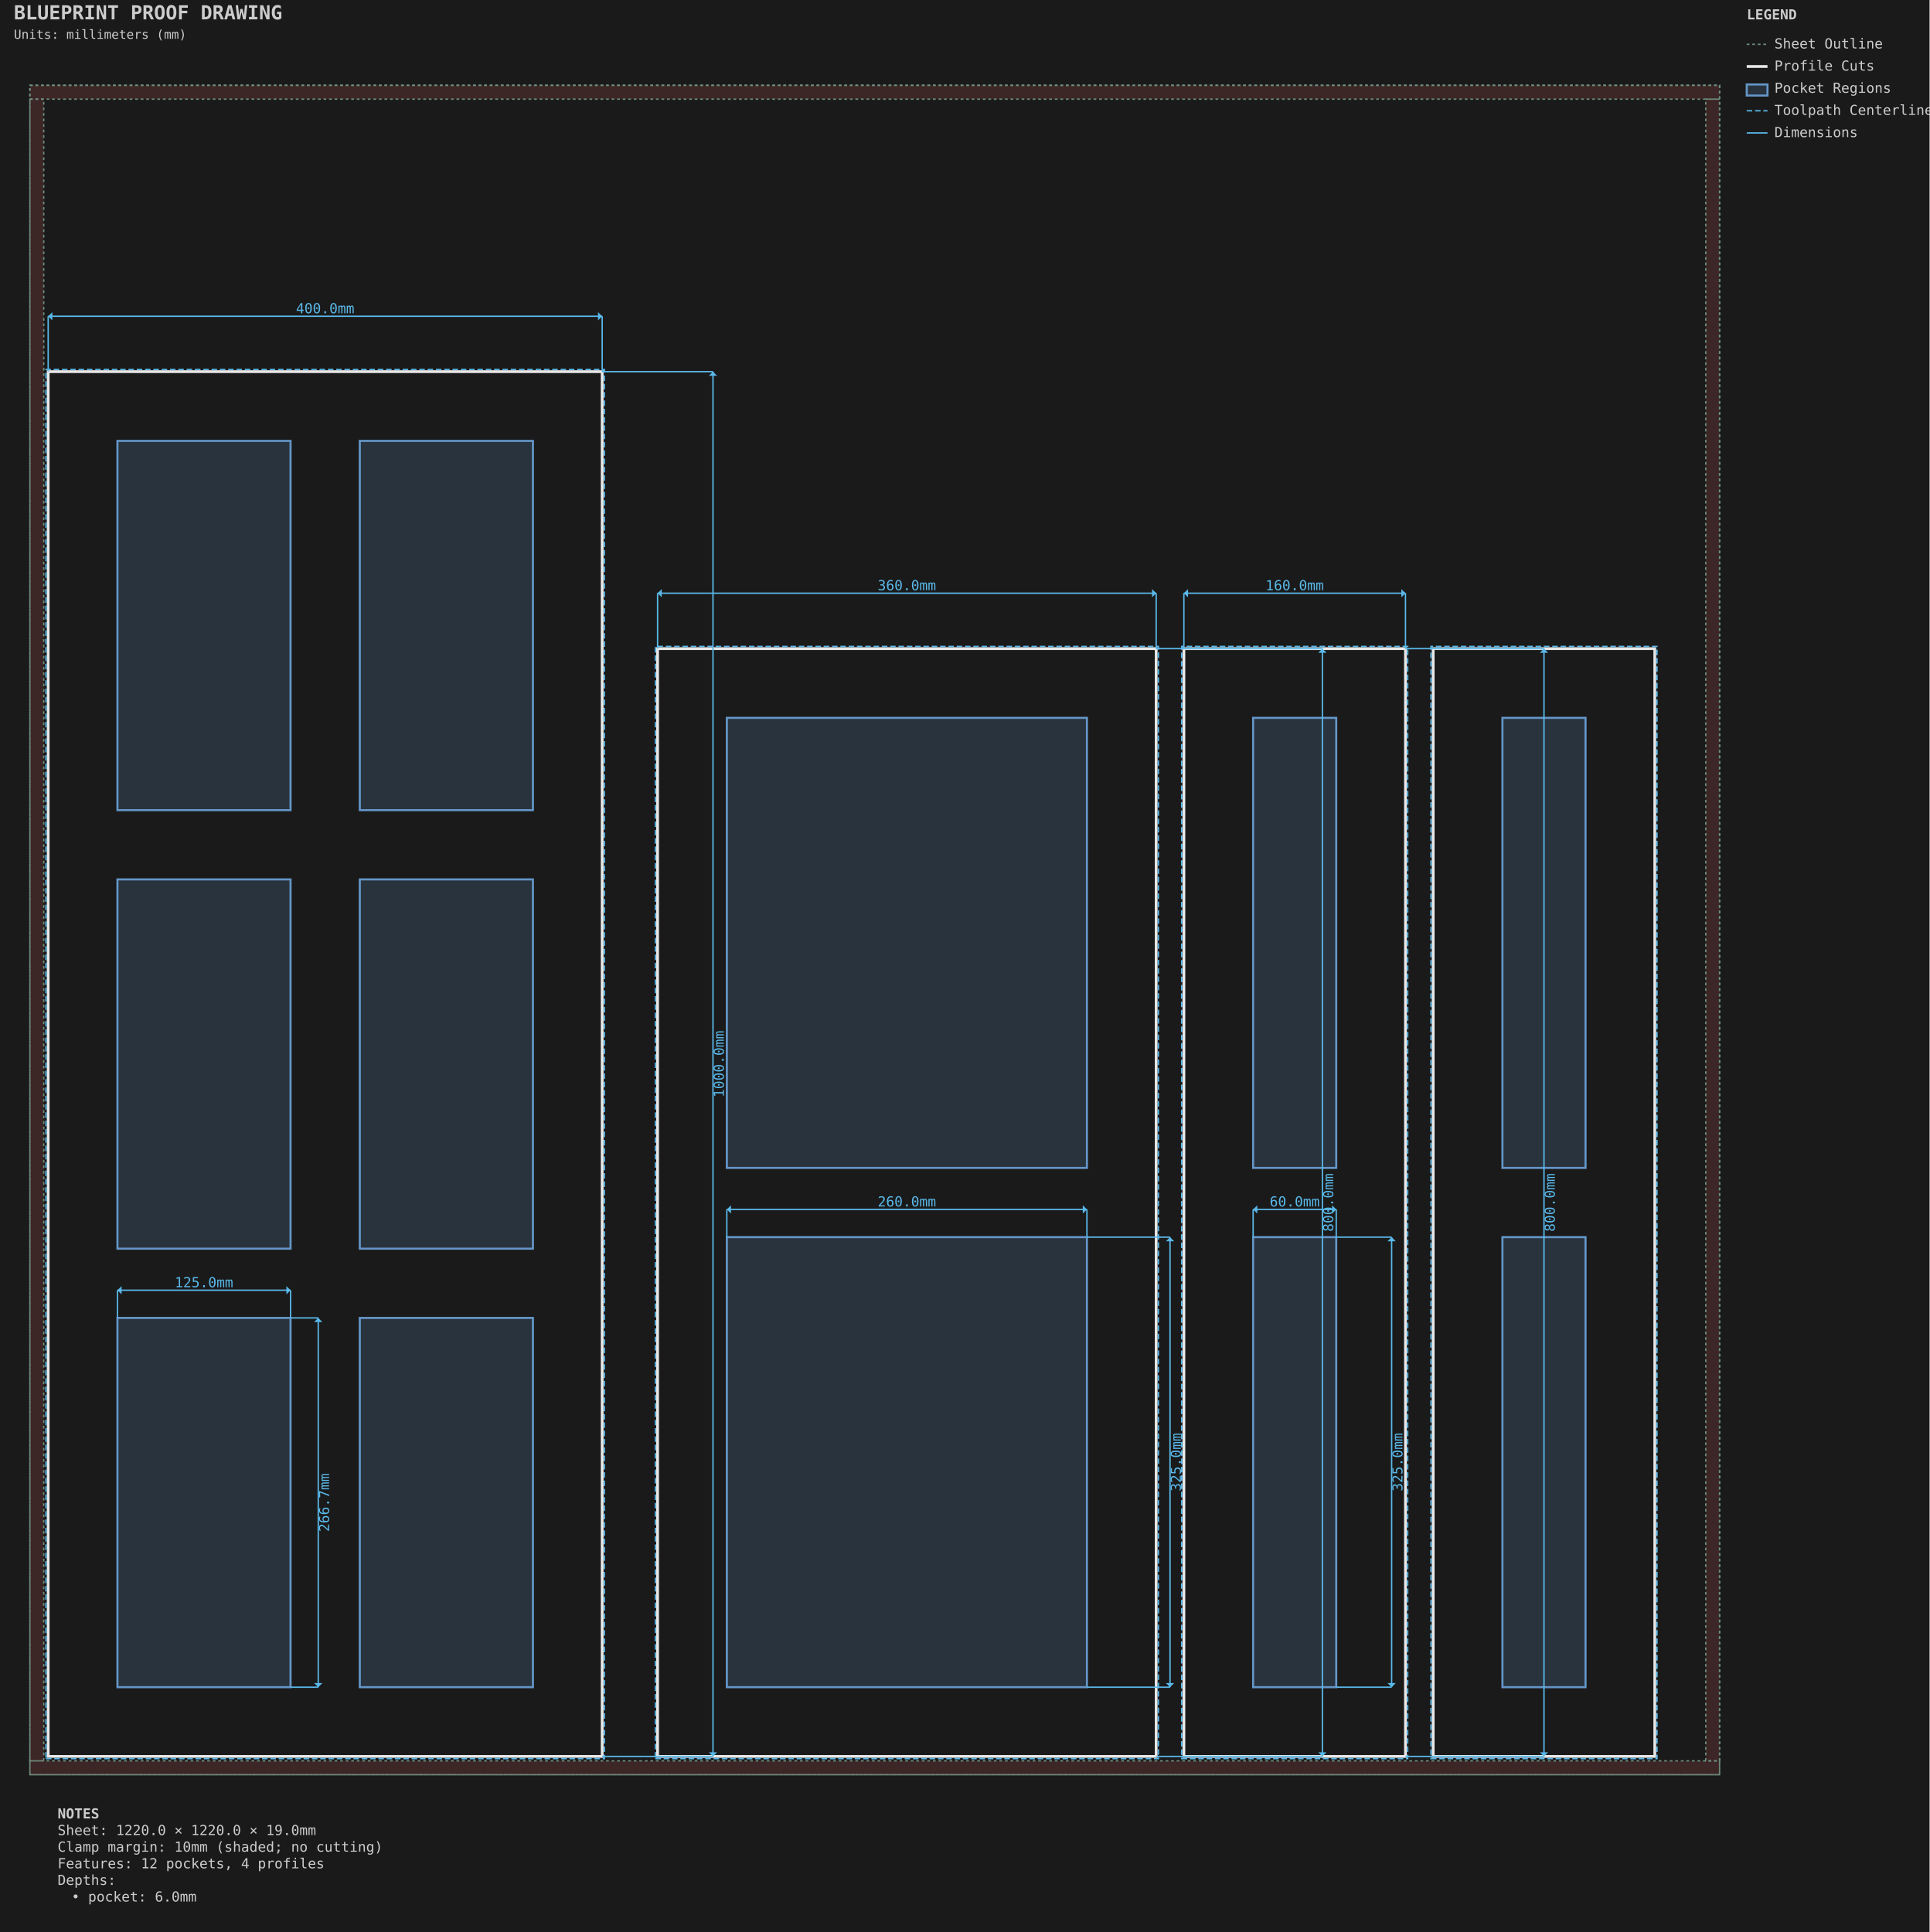
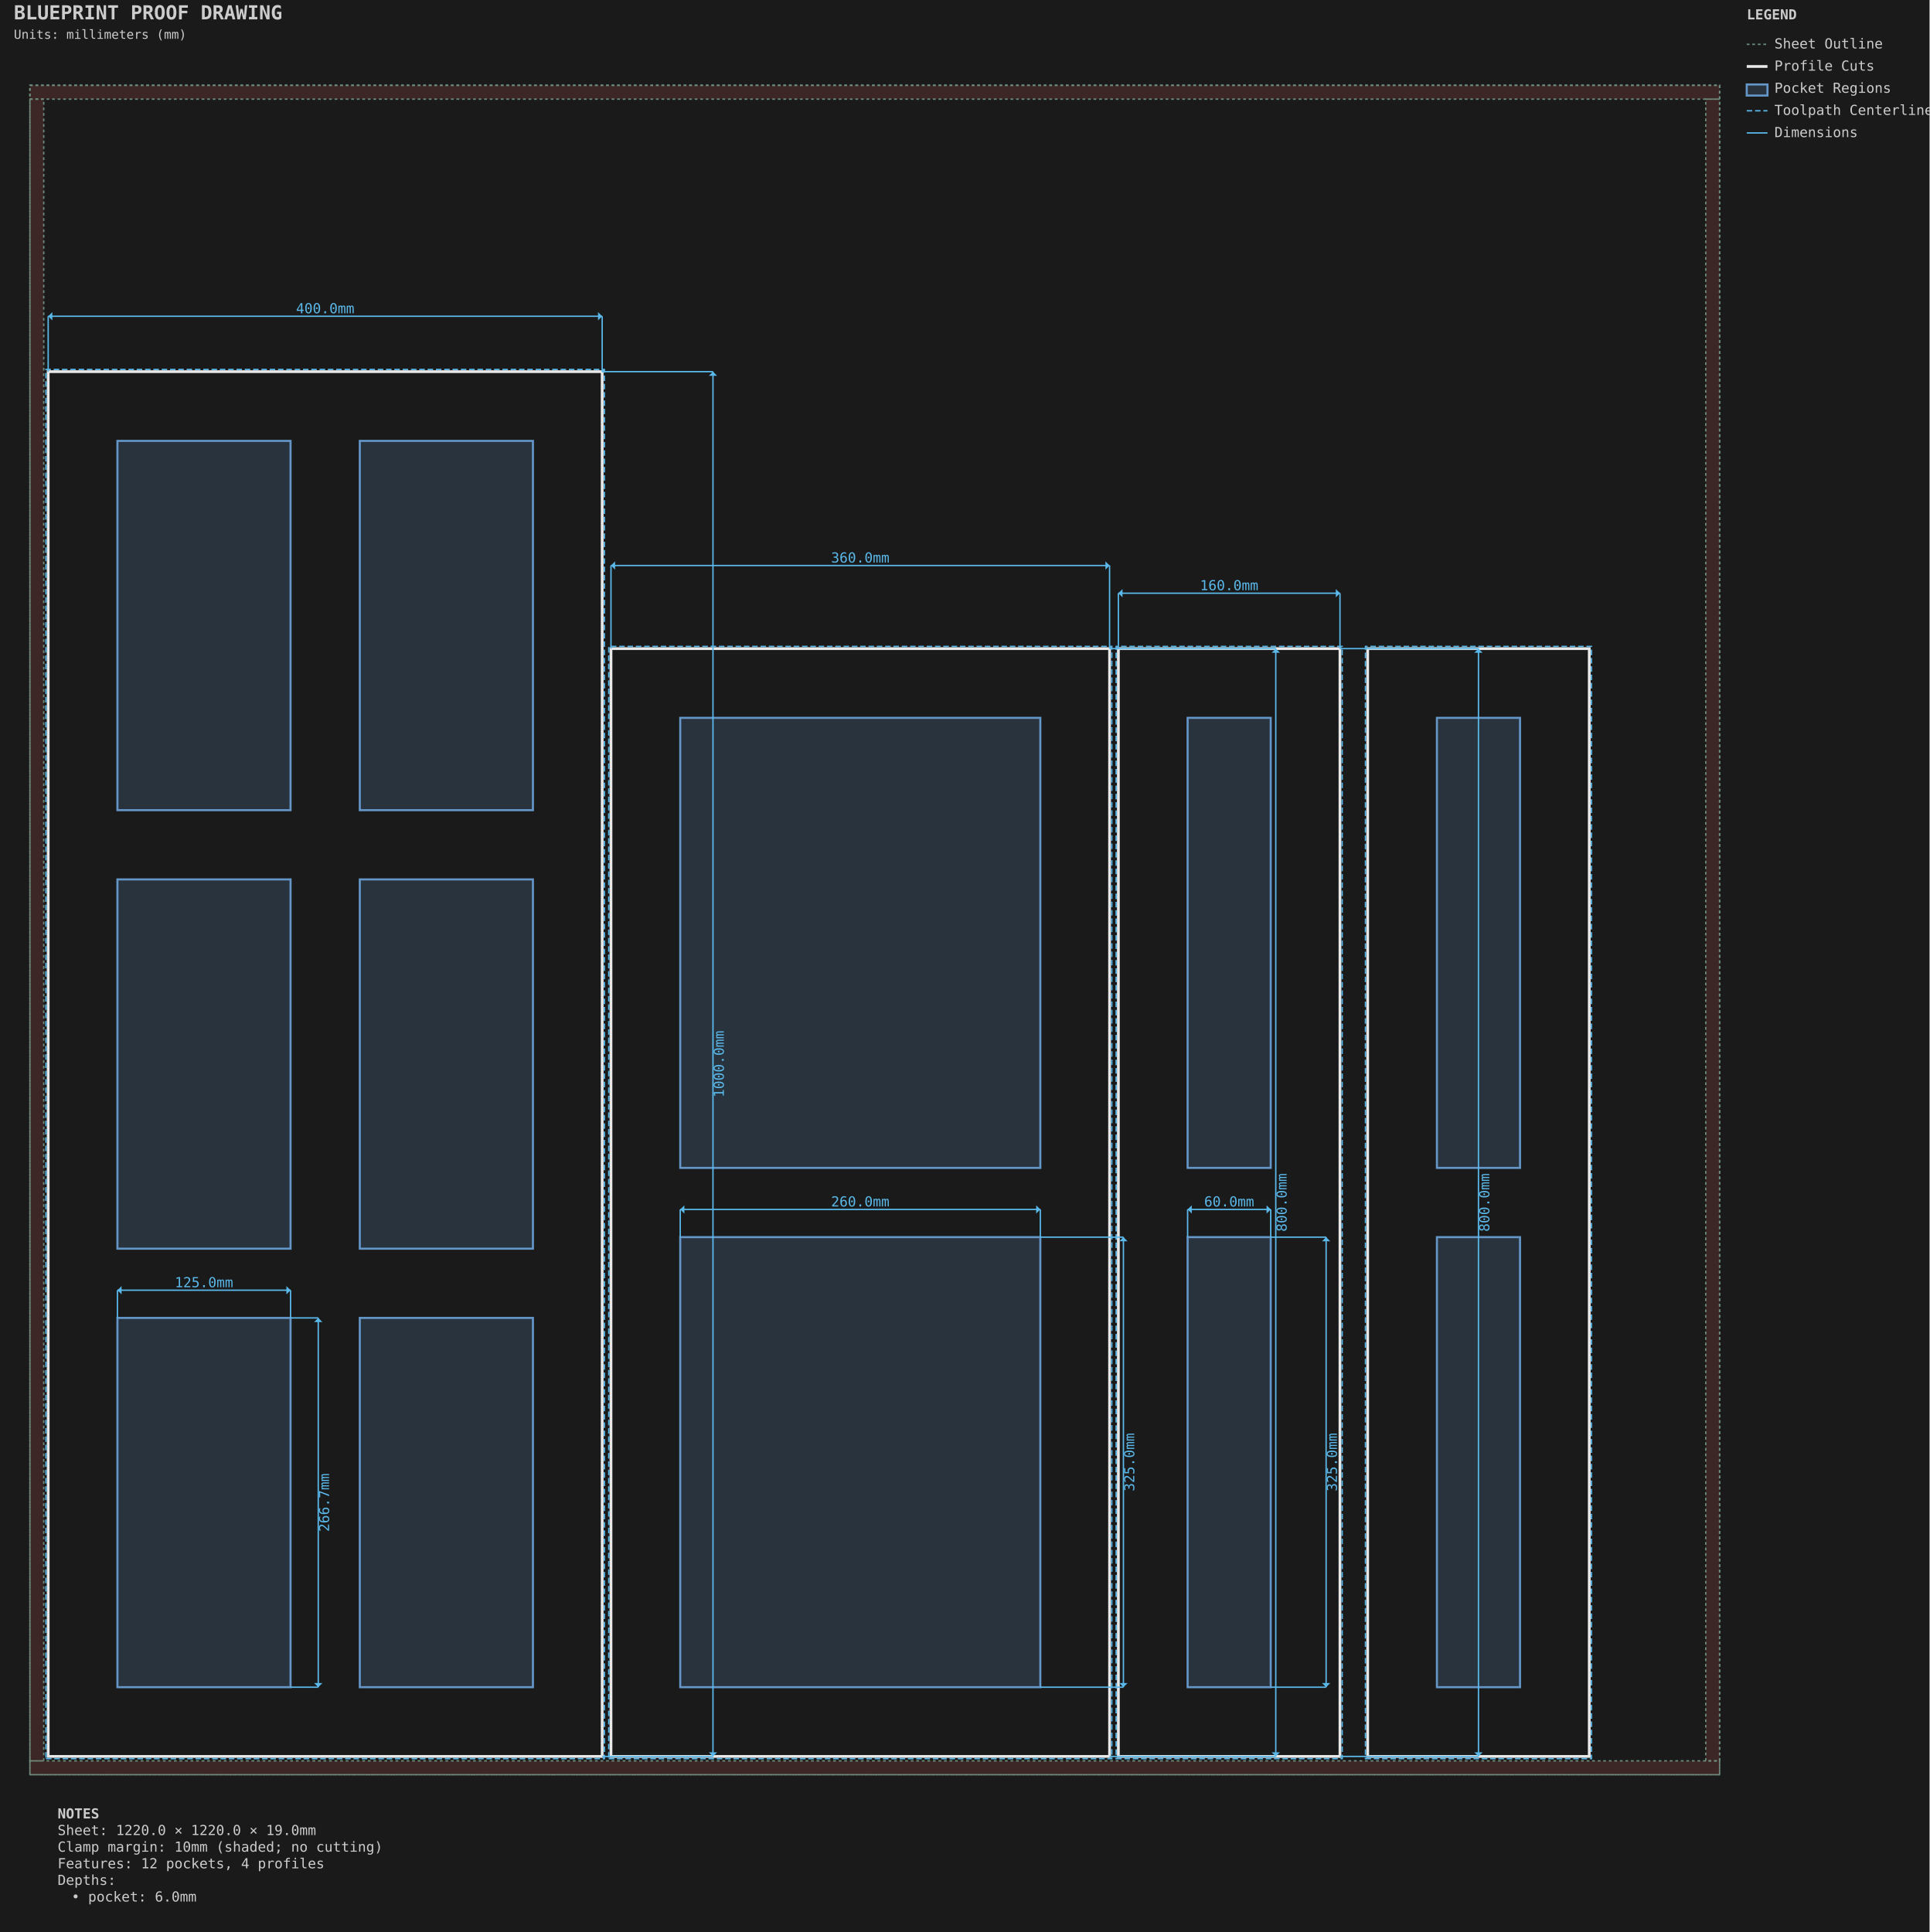
<svg xmlns="http://www.w3.org/2000/svg" viewBox="-21.587 -61.587 1393.175 1395.175" width="1393.175mm" height="1395.175mm">
  <style>.default { stroke: #e8e8e8; fill: none; stroke-width: 1; }
.sheet-outline { stroke: #6b8e7f; fill: none; stroke-width: 1; stroke-dasharray: 2,2; }
.profile { stroke: #e8e8e8; fill: none; stroke-width: 2; }
.pocket { stroke: #6496c8; fill: #6496c8; fill-opacity: 0.2; stroke-width: 1.5; }
.hole { stroke: #e8e8e8; fill: none; stroke-width: 1.5; }
.engrave { stroke: #888888; fill: none; stroke-width: 0.25; }
.bevel { stroke: #ffb454; fill: none; stroke-width: 1.5; }
.chamfer { stroke: #8bd49c; fill: none; stroke-width: 1.5; stroke-dasharray: 6,2; }
.roundover { stroke: #cba6f7; fill: none; stroke-width: 1.5; stroke-dasharray: 2,2; }
.edge-unplanned { stroke: #ff6b6b; fill: none; stroke-width: 1.5; stroke-dasharray: 4,2; }
.edge-label { fill: #e8e8e8; stroke: none; font-family: monospace; font-size: 8px; }
.keepout { stroke: #ff6b6b; fill: #ff6b6b; fill-opacity: 0.15; stroke-width: 1; stroke-dasharray: 4,2; }
.waste { stroke: #ff9500; fill: none; stroke-width: 2; stroke-dasharray: 8,4; }
.toolpath { stroke: #5ab9ea; fill: none; stroke-width: 1; stroke-dasharray: 4,2; }
.dimension { stroke: #5ab9ea; fill: none; stroke-width: 1; }
.dimension-text { fill: #5ab9ea; font-family: monospace; font-size: 10px; }
.construction { stroke: #6b8e7f; fill: none; stroke-width: 0.5; stroke-dasharray: 2,2; }
.label { fill: #ffcc00; font-family: monospace; font-size: 8px; font-weight: bold; }
.notes { fill: #cccccc; font-family: monospace; font-size: 10px; }
.table { stroke: #5c4a32; fill: #c4a46c; fill-opacity: 0.2; stroke-width: 1; }
.envelope { stroke: #ff6b6b; fill: none; stroke-width: 2; }
.spoilboard { stroke: none; fill: #4ecdc4; fill-opacity: 0.1; stroke-width: 0; }
.effective-envelope { stroke: #ffd93d; fill: none; stroke-width: 1; stroke-dasharray: 4,2; }
.origin { stroke: #ff6b6b; fill: #ff6b6b; stroke-width: 1; }
.centerline { stroke: #6b8e7f; fill: none; stroke-width: 0.5; stroke-dasharray: 8,4; }
.soft-limit { stroke: #ff9500; fill: none; stroke-width: 1.5; stroke-dasharray: 6,3; }
.t-track { stroke: none; fill: #66cc88; fill-opacity: 0.25; stroke-width: 0; }
.margin-zone { fill: #ff6b6b; fill-opacity: 0.15; }
.legend { fill: #cccccc; font-family: monospace; font-size: 10px; }
.title { fill: #cccccc; font-family: monospace; font-size: 14px; font-weight: bold; }
.section-label { fill: #5ab9ea; font-family: monospace; font-size: 9px; font-weight: bold; }
.callout-box { stroke: #5ab9ea; fill: none; stroke-width: 1; }
.callout-detail { stroke: #e8e8e8; fill: none; stroke-width: 1.5; }
.beam-assembly { stroke: #e8e8e8; fill: none; stroke-width: 1; }
.beam-layer { stroke: #6496c8; fill: #6496c8; fill-opacity: 0.15; stroke-width: 1; }
.beam-splice { stroke: #ff9500; fill: none; stroke-width: 1.5; stroke-dasharray: 4,2; }
.title-subtitle { fill: #cccccc; font-family: monospace; font-size: 9px; }
.callout-ref-text { fill: #5ab9ea; font-family: monospace; font-size: 7px; }
.callout-dim-text { fill: #5ab9ea; font-family: monospace; font-size: 8px; }
.beam-dim-text { fill: #5ab9ea; font-family: monospace; font-size: 8px; }
.beam-segment-text { fill: #5ab9ea; font-family: monospace; font-size: 7px; }
.heightfield-border { stroke: #ffcc00; fill: none; stroke-width: 1; stroke-dasharray: 4,2; }</style>
  <rect x="-21.587" y="-61.587" width="1393.175" height="1395.175" fill="#1a1a1a" />
  <g id="SHEET_OUTLINE" class="sheet-outline">
    <rect x="0.000" y="0.000" width="1220.000" height="1220.000" stroke="#6b8e7f" fill="none" stroke-width="1" stroke-dasharray="2,2" id="sheet_boundary" />
    <rect x="0.000" y="0.000" width="1220.000" height="10.000" fill="#ff6b6b" fill-opacity="0.15" id="margin_bottom" />
    <rect x="0.000" y="1210.000" width="1220.000" height="10.000" fill="#ff6b6b" fill-opacity="0.15" id="margin_top" />
    <rect x="0.000" y="10.000" width="10.000" height="1200.000" fill="#ff6b6b" fill-opacity="0.15" id="margin_left" />
    <rect x="1210.000" y="10.000" width="10.000" height="1200.000" fill="#ff6b6b" fill-opacity="0.15" id="margin_right" />
  </g>
  <g id="PROFILE_CUTS" class="profile-cuts">
    <path d="M 13.200 1206.800 L 413.200 1206.800 L 413.200 206.800 L 13.200 206.800 Z" stroke="#e8e8e8" fill="none" stroke-width="2" id="generated_profile_0" />
-     <path d="M 453.200 1206.800 L 813.200 1206.800 L 813.200 406.800 L 453.200 406.800 Z" stroke="#e8e8e8" fill="none" stroke-width="2" id="generated_profile_7" />
-     <path d="M 833.200 1206.800 L 993.200 1206.800 L 993.200 406.800 L 833.200 406.800 Z" stroke="#e8e8e8" fill="none" stroke-width="2" id="generated_profile_10" />
-     <path d="M 1013.200 1206.800 L 1173.200 1206.800 L 1173.200 406.800 L 1013.200 406.800 Z" stroke="#e8e8e8" fill="none" stroke-width="2" id="generated_profile_13" />
+     <path d="M 419.550 1206.800 L 779.550 1206.800 L 779.550 406.800 L 419.550 406.800 Z" stroke="#e8e8e8" fill="none" stroke-width="2" id="generated_profile_7" />
+     <path d="M 785.900 1206.800 L 945.900 1206.800 L 945.900 406.800 L 785.900 406.800 Z" stroke="#e8e8e8" fill="none" stroke-width="2" id="generated_profile_10" />
+     <path d="M 965.900 1206.800 L 1125.900 1206.800 L 1125.900 406.800 L 965.900 406.800 Z" stroke="#e8e8e8" fill="none" stroke-width="2" id="generated_profile_13" />
  </g>
  <g id="PROFILE_TOOLPATHS" class="profile-toolpaths">
    <path d="M 11.612 1208.388 L 414.787 1208.388 L 414.787 205.212 L 11.612 205.212 Z" stroke="#5ab9ea" fill="none" stroke-width="1" stroke-dasharray="4,2" id="generated_profile_0_toolpath" />
-     <path d="M 451.613 1208.388 L 814.788 1208.388 L 814.788 405.212 L 451.613 405.212 Z" stroke="#5ab9ea" fill="none" stroke-width="1" stroke-dasharray="4,2" id="generated_profile_7_toolpath" />
-     <path d="M 831.613 1208.388 L 994.788 1208.388 L 994.788 405.212 L 831.613 405.212 Z" stroke="#5ab9ea" fill="none" stroke-width="1" stroke-dasharray="4,2" id="generated_profile_10_toolpath" />
-     <path d="M 1011.613 1208.388 L 1174.788 1208.388 L 1174.788 405.212 L 1011.613 405.212 Z" stroke="#5ab9ea" fill="none" stroke-width="1" stroke-dasharray="4,2" id="generated_profile_13_toolpath" />
+     <path d="M 417.962 1208.388 L 781.137 1208.388 L 781.137 405.212 L 417.962 405.212 Z" stroke="#5ab9ea" fill="none" stroke-width="1" stroke-dasharray="4,2" id="generated_profile_7_toolpath" />
+     <path d="M 784.313 1208.388 L 947.488 1208.388 L 947.488 405.212 L 784.313 405.212 Z" stroke="#5ab9ea" fill="none" stroke-width="1" stroke-dasharray="4,2" id="generated_profile_10_toolpath" />
+     <path d="M 964.313 1208.388 L 1127.488 1208.388 L 1127.488 405.212 L 964.313 405.212 Z" stroke="#5ab9ea" fill="none" stroke-width="1" stroke-dasharray="4,2" id="generated_profile_13_toolpath" />
  </g>
  <g id="POCKET_REGIONS" class="pocket-regions">
    <rect x="63.200" y="890.133" width="125.000" height="266.667" stroke="#6496c8" fill="#6496c8" fill-opacity="0.2" stroke-width="1.5" id="generated_pocket_1" />
    <rect x="238.200" y="890.133" width="125.000" height="266.667" stroke="#6496c8" fill="#6496c8" fill-opacity="0.2" stroke-width="1.5" id="generated_pocket_2" />
    <rect x="63.200" y="573.467" width="125.000" height="266.667" stroke="#6496c8" fill="#6496c8" fill-opacity="0.2" stroke-width="1.5" id="generated_pocket_3" />
    <rect x="238.200" y="573.467" width="125.000" height="266.667" stroke="#6496c8" fill="#6496c8" fill-opacity="0.2" stroke-width="1.5" id="generated_pocket_4" />
    <rect x="63.200" y="256.800" width="125.000" height="266.667" stroke="#6496c8" fill="#6496c8" fill-opacity="0.2" stroke-width="1.5" id="generated_pocket_5" />
    <rect x="238.200" y="256.800" width="125.000" height="266.667" stroke="#6496c8" fill="#6496c8" fill-opacity="0.2" stroke-width="1.5" id="generated_pocket_6" />
-     <rect x="503.200" y="831.800" width="260.000" height="325.000" stroke="#6496c8" fill="#6496c8" fill-opacity="0.2" stroke-width="1.5" id="generated_pocket_8" />
-     <rect x="503.200" y="456.800" width="260.000" height="325.000" stroke="#6496c8" fill="#6496c8" fill-opacity="0.2" stroke-width="1.5" id="generated_pocket_9" />
-     <rect x="883.200" y="831.800" width="60.000" height="325.000" stroke="#6496c8" fill="#6496c8" fill-opacity="0.2" stroke-width="1.5" id="generated_pocket_11" />
-     <rect x="883.200" y="456.800" width="60.000" height="325.000" stroke="#6496c8" fill="#6496c8" fill-opacity="0.2" stroke-width="1.5" id="generated_pocket_12" />
-     <rect x="1063.200" y="831.800" width="60.000" height="325.000" stroke="#6496c8" fill="#6496c8" fill-opacity="0.2" stroke-width="1.5" id="generated_pocket_14" />
-     <rect x="1063.200" y="456.800" width="60.000" height="325.000" stroke="#6496c8" fill="#6496c8" fill-opacity="0.2" stroke-width="1.5" id="generated_pocket_15" />
+     <rect x="469.550" y="831.800" width="260.000" height="325.000" stroke="#6496c8" fill="#6496c8" fill-opacity="0.2" stroke-width="1.5" id="generated_pocket_8" />
+     <rect x="469.550" y="456.800" width="260.000" height="325.000" stroke="#6496c8" fill="#6496c8" fill-opacity="0.2" stroke-width="1.5" id="generated_pocket_9" />
+     <rect x="835.900" y="831.800" width="60.000" height="325.000" stroke="#6496c8" fill="#6496c8" fill-opacity="0.2" stroke-width="1.5" id="generated_pocket_11" />
+     <rect x="835.900" y="456.800" width="60.000" height="325.000" stroke="#6496c8" fill="#6496c8" fill-opacity="0.2" stroke-width="1.5" id="generated_pocket_12" />
+     <rect x="1015.900" y="831.800" width="60.000" height="325.000" stroke="#6496c8" fill="#6496c8" fill-opacity="0.2" stroke-width="1.5" id="generated_pocket_14" />
+     <rect x="1015.900" y="456.800" width="60.000" height="325.000" stroke="#6496c8" fill="#6496c8" fill-opacity="0.2" stroke-width="1.5" id="generated_pocket_15" />
  </g>
  <g id="DIMENSIONS" class="dimensions">
    <line x1="63.2" y1="890.133" x2="63.2" y2="870.133" stroke="#5ab9ea" stroke-width="1" />
    <line x1="188.2" y1="890.133" x2="188.2" y2="870.133" stroke="#5ab9ea" stroke-width="1" />
    <line x1="63.2" y1="870.133" x2="188.2" y2="870.133" stroke="#5ab9ea" stroke-width="1" />
    <polygon points="63.2,870.133 66.2,867.133 66.2,873.133" fill="#5ab9ea" />
    <polygon points="188.2,870.133 185.2,867.133 185.2,873.133" fill="#5ab9ea" />
    <text x="125.7" y="865.133" text-anchor="middle" dominant-baseline="middle" fill="#5ab9ea" font-family="monospace" font-size="10px">125.0mm</text>
    <line x1="188.2" y1="890.133" x2="208.2" y2="890.133" stroke="#5ab9ea" stroke-width="1" />
    <line x1="188.2" y1="1156.8" x2="208.2" y2="1156.8" stroke="#5ab9ea" stroke-width="1" />
    <line x1="208.2" y1="890.133" x2="208.2" y2="1156.8" stroke="#5ab9ea" stroke-width="1" />
    <polygon points="208.2,890.133 205.2,893.133 211.2,893.133" fill="#5ab9ea" />
    <polygon points="208.2,1156.8 205.2,1153.8 211.2,1153.8" fill="#5ab9ea" />
    <text x="213.2" y="1023.467" text-anchor="middle" dominant-baseline="middle" transform="rotate(-90 213.2 1023.467)" fill="#5ab9ea" font-family="monospace" font-size="10px">266.7mm</text>
-     <line x1="883.2" y1="831.8" x2="883.2" y2="811.8" stroke="#5ab9ea" stroke-width="1" />
-     <line x1="943.2" y1="831.8" x2="943.2" y2="811.8" stroke="#5ab9ea" stroke-width="1" />
-     <line x1="883.2" y1="811.8" x2="943.2" y2="811.8" stroke="#5ab9ea" stroke-width="1" />
-     <polygon points="883.2,811.8 886.2,808.8 886.2,814.8" fill="#5ab9ea" />
-     <polygon points="943.2,811.8 940.2,808.8 940.2,814.8" fill="#5ab9ea" />
-     <text x="913.2" y="806.8" text-anchor="middle" dominant-baseline="middle" fill="#5ab9ea" font-family="monospace" font-size="10px">60.0mm</text>
-     <line x1="943.2" y1="831.8" x2="983.2" y2="831.8" stroke="#5ab9ea" stroke-width="1" />
-     <line x1="943.2" y1="1156.8" x2="983.2" y2="1156.8" stroke="#5ab9ea" stroke-width="1" />
-     <line x1="983.2" y1="831.8" x2="983.2" y2="1156.8" stroke="#5ab9ea" stroke-width="1" />
-     <polygon points="983.2,831.8 980.2,834.8 986.2,834.8" fill="#5ab9ea" />
-     <polygon points="983.2,1156.8 980.2,1153.8 986.2,1153.8" fill="#5ab9ea" />
-     <text x="988.2" y="994.3" text-anchor="middle" dominant-baseline="middle" transform="rotate(-90 988.2 994.3)" fill="#5ab9ea" font-family="monospace" font-size="10px">325.0mm</text>
-     <line x1="503.2" y1="831.8" x2="503.2" y2="811.8" stroke="#5ab9ea" stroke-width="1" />
-     <line x1="763.2" y1="831.8" x2="763.2" y2="811.8" stroke="#5ab9ea" stroke-width="1" />
-     <line x1="503.2" y1="811.8" x2="763.2" y2="811.8" stroke="#5ab9ea" stroke-width="1" />
-     <polygon points="503.2,811.8 506.2,808.8 506.2,814.8" fill="#5ab9ea" />
-     <polygon points="763.2,811.8 760.2,808.8 760.2,814.8" fill="#5ab9ea" />
-     <text x="633.2" y="806.8" text-anchor="middle" dominant-baseline="middle" fill="#5ab9ea" font-family="monospace" font-size="10px">260.0mm</text>
-     <line x1="763.2" y1="831.8" x2="823.2" y2="831.8" stroke="#5ab9ea" stroke-width="1" />
-     <line x1="763.2" y1="1156.8" x2="823.2" y2="1156.8" stroke="#5ab9ea" stroke-width="1" />
-     <line x1="823.2" y1="831.8" x2="823.2" y2="1156.8" stroke="#5ab9ea" stroke-width="1" />
-     <polygon points="823.2,831.8 820.2,834.8 826.2,834.8" fill="#5ab9ea" />
-     <polygon points="823.2,1156.8 820.2,1153.8 826.2,1153.8" fill="#5ab9ea" />
-     <text x="828.2" y="994.3" text-anchor="middle" dominant-baseline="middle" transform="rotate(-90 828.2 994.3)" fill="#5ab9ea" font-family="monospace" font-size="10px">325.0mm</text>
+     <line x1="835.9" y1="831.8" x2="835.9" y2="811.8" stroke="#5ab9ea" stroke-width="1" />
+     <line x1="895.9" y1="831.8" x2="895.9" y2="811.8" stroke="#5ab9ea" stroke-width="1" />
+     <line x1="835.9" y1="811.8" x2="895.9" y2="811.8" stroke="#5ab9ea" stroke-width="1" />
+     <polygon points="835.9,811.8 838.9,808.8 838.9,814.8" fill="#5ab9ea" />
+     <polygon points="895.9,811.8 892.9,808.8 892.9,814.8" fill="#5ab9ea" />
+     <text x="865.9" y="806.8" text-anchor="middle" dominant-baseline="middle" fill="#5ab9ea" font-family="monospace" font-size="10px">60.0mm</text>
+     <line x1="895.9" y1="831.8" x2="935.9" y2="831.8" stroke="#5ab9ea" stroke-width="1" />
+     <line x1="895.9" y1="1156.8" x2="935.9" y2="1156.8" stroke="#5ab9ea" stroke-width="1" />
+     <line x1="935.9" y1="831.8" x2="935.9" y2="1156.8" stroke="#5ab9ea" stroke-width="1" />
+     <polygon points="935.9,831.8 932.9,834.8 938.9,834.8" fill="#5ab9ea" />
+     <polygon points="935.9,1156.8 932.9,1153.8 938.9,1153.8" fill="#5ab9ea" />
+     <text x="940.9" y="994.3" text-anchor="middle" dominant-baseline="middle" transform="rotate(-90 940.9 994.3)" fill="#5ab9ea" font-family="monospace" font-size="10px">325.0mm</text>
+     <line x1="469.55" y1="831.8" x2="469.55" y2="811.8" stroke="#5ab9ea" stroke-width="1" />
+     <line x1="729.55" y1="831.8" x2="729.55" y2="811.8" stroke="#5ab9ea" stroke-width="1" />
+     <line x1="469.55" y1="811.8" x2="729.55" y2="811.8" stroke="#5ab9ea" stroke-width="1" />
+     <polygon points="469.55,811.8 472.55,808.8 472.55,814.8" fill="#5ab9ea" />
+     <polygon points="729.55,811.8 726.55,808.8 726.55,814.8" fill="#5ab9ea" />
+     <text x="599.55" y="806.8" text-anchor="middle" dominant-baseline="middle" fill="#5ab9ea" font-family="monospace" font-size="10px">260.0mm</text>
+     <line x1="729.55" y1="831.8" x2="789.55" y2="831.8" stroke="#5ab9ea" stroke-width="1" />
+     <line x1="729.55" y1="1156.8" x2="789.55" y2="1156.8" stroke="#5ab9ea" stroke-width="1" />
+     <line x1="789.55" y1="831.8" x2="789.55" y2="1156.8" stroke="#5ab9ea" stroke-width="1" />
+     <polygon points="789.55,831.8 786.55,834.8 792.55,834.8" fill="#5ab9ea" />
+     <polygon points="789.55,1156.8 786.55,1153.8 792.55,1153.8" fill="#5ab9ea" />
+     <text x="794.55" y="994.3" text-anchor="middle" dominant-baseline="middle" transform="rotate(-90 794.55 994.3)" fill="#5ab9ea" font-family="monospace" font-size="10px">325.0mm</text>
    <line x1="13.2" y1="206.8" x2="13.2" y2="166.8" stroke="#5ab9ea" stroke-width="1" />
    <line x1="413.2" y1="206.8" x2="413.2" y2="166.8" stroke="#5ab9ea" stroke-width="1" />
    <line x1="13.2" y1="166.8" x2="413.2" y2="166.8" stroke="#5ab9ea" stroke-width="1" />
    <polygon points="13.2,166.8 16.2,163.8 16.2,169.8" fill="#5ab9ea" />
    <polygon points="413.2,166.8 410.2,163.8 410.2,169.8" fill="#5ab9ea" />
    <text x="213.2" y="161.8" text-anchor="middle" dominant-baseline="middle" fill="#5ab9ea" font-family="monospace" font-size="10px">400.0mm</text>
    <line x1="413.2" y1="206.8" x2="493.2" y2="206.8" stroke="#5ab9ea" stroke-width="1" />
    <line x1="413.2" y1="1206.8" x2="493.2" y2="1206.8" stroke="#5ab9ea" stroke-width="1" />
    <line x1="493.2" y1="206.8" x2="493.2" y2="1206.8" stroke="#5ab9ea" stroke-width="1" />
    <polygon points="493.2,206.8 490.2,209.8 496.2,209.8" fill="#5ab9ea" />
    <polygon points="493.2,1206.8 490.2,1203.8 496.2,1203.8" fill="#5ab9ea" />
    <text x="498.2" y="706.8" text-anchor="middle" dominant-baseline="middle" transform="rotate(-90 498.2 706.8)" fill="#5ab9ea" font-family="monospace" font-size="10px">1000.0mm</text>
-     <line x1="833.2" y1="406.8" x2="833.2" y2="366.8" stroke="#5ab9ea" stroke-width="1" />
-     <line x1="993.2" y1="406.8" x2="993.2" y2="366.8" stroke="#5ab9ea" stroke-width="1" />
-     <line x1="833.2" y1="366.8" x2="993.2" y2="366.8" stroke="#5ab9ea" stroke-width="1" />
-     <polygon points="833.2,366.8 836.2,363.8 836.2,369.8" fill="#5ab9ea" />
-     <polygon points="993.2,366.8 990.2,363.8 990.2,369.8" fill="#5ab9ea" />
-     <text x="913.2" y="361.8" text-anchor="middle" dominant-baseline="middle" fill="#5ab9ea" font-family="monospace" font-size="10px">160.0mm</text>
-     <line x1="993.2" y1="406.8" x2="1093.2" y2="406.8" stroke="#5ab9ea" stroke-width="1" />
-     <line x1="993.2" y1="1206.8" x2="1093.2" y2="1206.8" stroke="#5ab9ea" stroke-width="1" />
-     <line x1="1093.2" y1="406.8" x2="1093.2" y2="1206.8" stroke="#5ab9ea" stroke-width="1" />
-     <polygon points="1093.2,406.8 1090.2,409.8 1096.2,409.8" fill="#5ab9ea" />
-     <polygon points="1093.2,1206.8 1090.2,1203.8 1096.2,1203.8" fill="#5ab9ea" />
-     <text x="1098.2" y="806.8" text-anchor="middle" dominant-baseline="middle" transform="rotate(-90 1098.2 806.8)" fill="#5ab9ea" font-family="monospace" font-size="10px">800.0mm</text>
-     <line x1="453.2" y1="406.8" x2="453.2" y2="366.8" stroke="#5ab9ea" stroke-width="1" />
-     <line x1="813.2" y1="406.8" x2="813.2" y2="366.8" stroke="#5ab9ea" stroke-width="1" />
-     <line x1="453.2" y1="366.8" x2="813.2" y2="366.8" stroke="#5ab9ea" stroke-width="1" />
-     <polygon points="453.2,366.8 456.2,363.8 456.2,369.8" fill="#5ab9ea" />
-     <polygon points="813.2,366.8 810.2,363.8 810.2,369.8" fill="#5ab9ea" />
-     <text x="633.2" y="361.8" text-anchor="middle" dominant-baseline="middle" fill="#5ab9ea" font-family="monospace" font-size="10px">360.0mm</text>
-     <line x1="813.2" y1="406.8" x2="933.2" y2="406.8" stroke="#5ab9ea" stroke-width="1" />
-     <line x1="813.2" y1="1206.8" x2="933.2" y2="1206.8" stroke="#5ab9ea" stroke-width="1" />
-     <line x1="933.2" y1="406.8" x2="933.2" y2="1206.8" stroke="#5ab9ea" stroke-width="1" />
-     <polygon points="933.2,406.8 930.2,409.8 936.2,409.8" fill="#5ab9ea" />
-     <polygon points="933.2,1206.8 930.2,1203.8 936.2,1203.8" fill="#5ab9ea" />
-     <text x="938.2" y="806.8" text-anchor="middle" dominant-baseline="middle" transform="rotate(-90 938.2 806.8)" fill="#5ab9ea" font-family="monospace" font-size="10px">800.0mm</text>
+     <line x1="785.9" y1="406.8" x2="785.9" y2="366.8" stroke="#5ab9ea" stroke-width="1" />
+     <line x1="945.9" y1="406.8" x2="945.9" y2="366.8" stroke="#5ab9ea" stroke-width="1" />
+     <line x1="785.9" y1="366.8" x2="945.9" y2="366.8" stroke="#5ab9ea" stroke-width="1" />
+     <polygon points="785.9,366.8 788.9,363.8 788.9,369.8" fill="#5ab9ea" />
+     <polygon points="945.9,366.8 942.9,363.8 942.9,369.8" fill="#5ab9ea" />
+     <text x="865.9" y="361.8" text-anchor="middle" dominant-baseline="middle" fill="#5ab9ea" font-family="monospace" font-size="10px">160.0mm</text>
+     <line x1="945.9" y1="406.8" x2="1045.9" y2="406.8" stroke="#5ab9ea" stroke-width="1" />
+     <line x1="945.9" y1="1206.8" x2="1045.9" y2="1206.8" stroke="#5ab9ea" stroke-width="1" />
+     <line x1="1045.9" y1="406.8" x2="1045.9" y2="1206.8" stroke="#5ab9ea" stroke-width="1" />
+     <polygon points="1045.9,406.8 1042.9,409.8 1048.9,409.8" fill="#5ab9ea" />
+     <polygon points="1045.9,1206.8 1042.9,1203.8 1048.9,1203.8" fill="#5ab9ea" />
+     <text x="1050.9" y="806.8" text-anchor="middle" dominant-baseline="middle" transform="rotate(-90 1050.9 806.8)" fill="#5ab9ea" font-family="monospace" font-size="10px">800.0mm</text>
+     <line x1="419.55" y1="406.8" x2="419.55" y2="346.8" stroke="#5ab9ea" stroke-width="1" />
+     <line x1="779.55" y1="406.8" x2="779.55" y2="346.8" stroke="#5ab9ea" stroke-width="1" />
+     <line x1="419.55" y1="346.8" x2="779.55" y2="346.8" stroke="#5ab9ea" stroke-width="1" />
+     <polygon points="419.55,346.8 422.55,343.8 422.55,349.8" fill="#5ab9ea" />
+     <polygon points="779.55,346.8 776.55,343.8 776.55,349.8" fill="#5ab9ea" />
+     <text x="599.55" y="341.8" text-anchor="middle" dominant-baseline="middle" fill="#5ab9ea" font-family="monospace" font-size="10px">360.0mm</text>
+     <line x1="779.55" y1="406.8" x2="899.55" y2="406.8" stroke="#5ab9ea" stroke-width="1" />
+     <line x1="779.55" y1="1206.8" x2="899.55" y2="1206.8" stroke="#5ab9ea" stroke-width="1" />
+     <line x1="899.55" y1="406.8" x2="899.55" y2="1206.8" stroke="#5ab9ea" stroke-width="1" />
+     <polygon points="899.55,406.8 896.55,409.8 902.55,409.8" fill="#5ab9ea" />
+     <polygon points="899.55,1206.8 896.55,1203.8 902.55,1203.8" fill="#5ab9ea" />
+     <text x="904.55" y="806.8" text-anchor="middle" dominant-baseline="middle" transform="rotate(-90 904.55 806.8)" fill="#5ab9ea" font-family="monospace" font-size="10px">800.0mm</text>
  </g>
  <g id="TITLE_BLOCK" class="title-block">
    <text x="-11.587" y="-47.587" fill="#cccccc" font-family="monospace" font-size="14px" font-weight="bold">BLUEPRINT PROOF DRAWING</text>
    <text x="-11.587" y="-33.587" fill="#cccccc" font-family="monospace" font-size="9px">Units: millimeters (mm)</text>
  </g>
  <g id="LEGEND" class="legend">
    <text x="1239.588" y="-47.587" fill="#cccccc" font-family="monospace" font-size="10px" font-weight="bold">LEGEND</text>
    <line x1="1239.588" y1="-29.587" x2="1254.588" y2="-29.587" stroke="#6b8e7f" stroke-width="1" stroke-dasharray="2,2" />
    <text x="1259.588" y="-26.587" fill="#cccccc" font-family="monospace" font-size="10px">Sheet Outline</text>
    <line x1="1239.588" y1="-13.587" x2="1254.588" y2="-13.587" stroke="#e8e8e8" stroke-width="2" />
    <text x="1259.588" y="-10.587" fill="#cccccc" font-family="monospace" font-size="10px">Profile Cuts</text>
    <rect x="1239.588" y="-0.587" width="15.0" height="8" stroke="#6496c8" stroke-width="1.5" fill="#6496c8" fill-opacity="0.2" />
    <text x="1259.588" y="5.413" fill="#cccccc" font-family="monospace" font-size="10px">Pocket Regions</text>
    <line x1="1239.588" y1="18.413" x2="1254.588" y2="18.413" stroke="#5ab9ea" stroke-width="1" stroke-dasharray="4,2" />
    <text x="1259.588" y="21.413" fill="#cccccc" font-family="monospace" font-size="10px">Toolpath Centerline</text>
    <line x1="1239.588" y1="34.413" x2="1254.588" y2="34.413" stroke="#5ab9ea" stroke-width="1" />
    <text x="1259.588" y="37.413" fill="#cccccc" font-family="monospace" font-size="10px">Dimensions</text>
  </g>
  <g id="NOTES" class="notes">
    <text x="20.0" y="1251.588" fill="#cccccc" font-family="monospace" font-size="10px" font-weight="bold">NOTES</text>
    <text x="20.0" y="1263.588" fill="#cccccc" font-family="monospace" font-size="10px">Sheet: 1220.0 × 1220.0 × 19.0mm</text>
    <text x="20.0" y="1275.588" fill="#cccccc" font-family="monospace" font-size="10px">Clamp margin: 10mm (shaded; no cutting)</text>
    <text x="20.0" y="1287.588" fill="#cccccc" font-family="monospace" font-size="10px">Features: 12 pockets, 4 profiles</text>
    <text x="20.0" y="1299.588" fill="#cccccc" font-family="monospace" font-size="10px">Depths:</text>
    <text x="30.0" y="1311.588" fill="#cccccc" font-family="monospace" font-size="10px">• pocket: 6.0mm</text>
  </g>
</svg>
